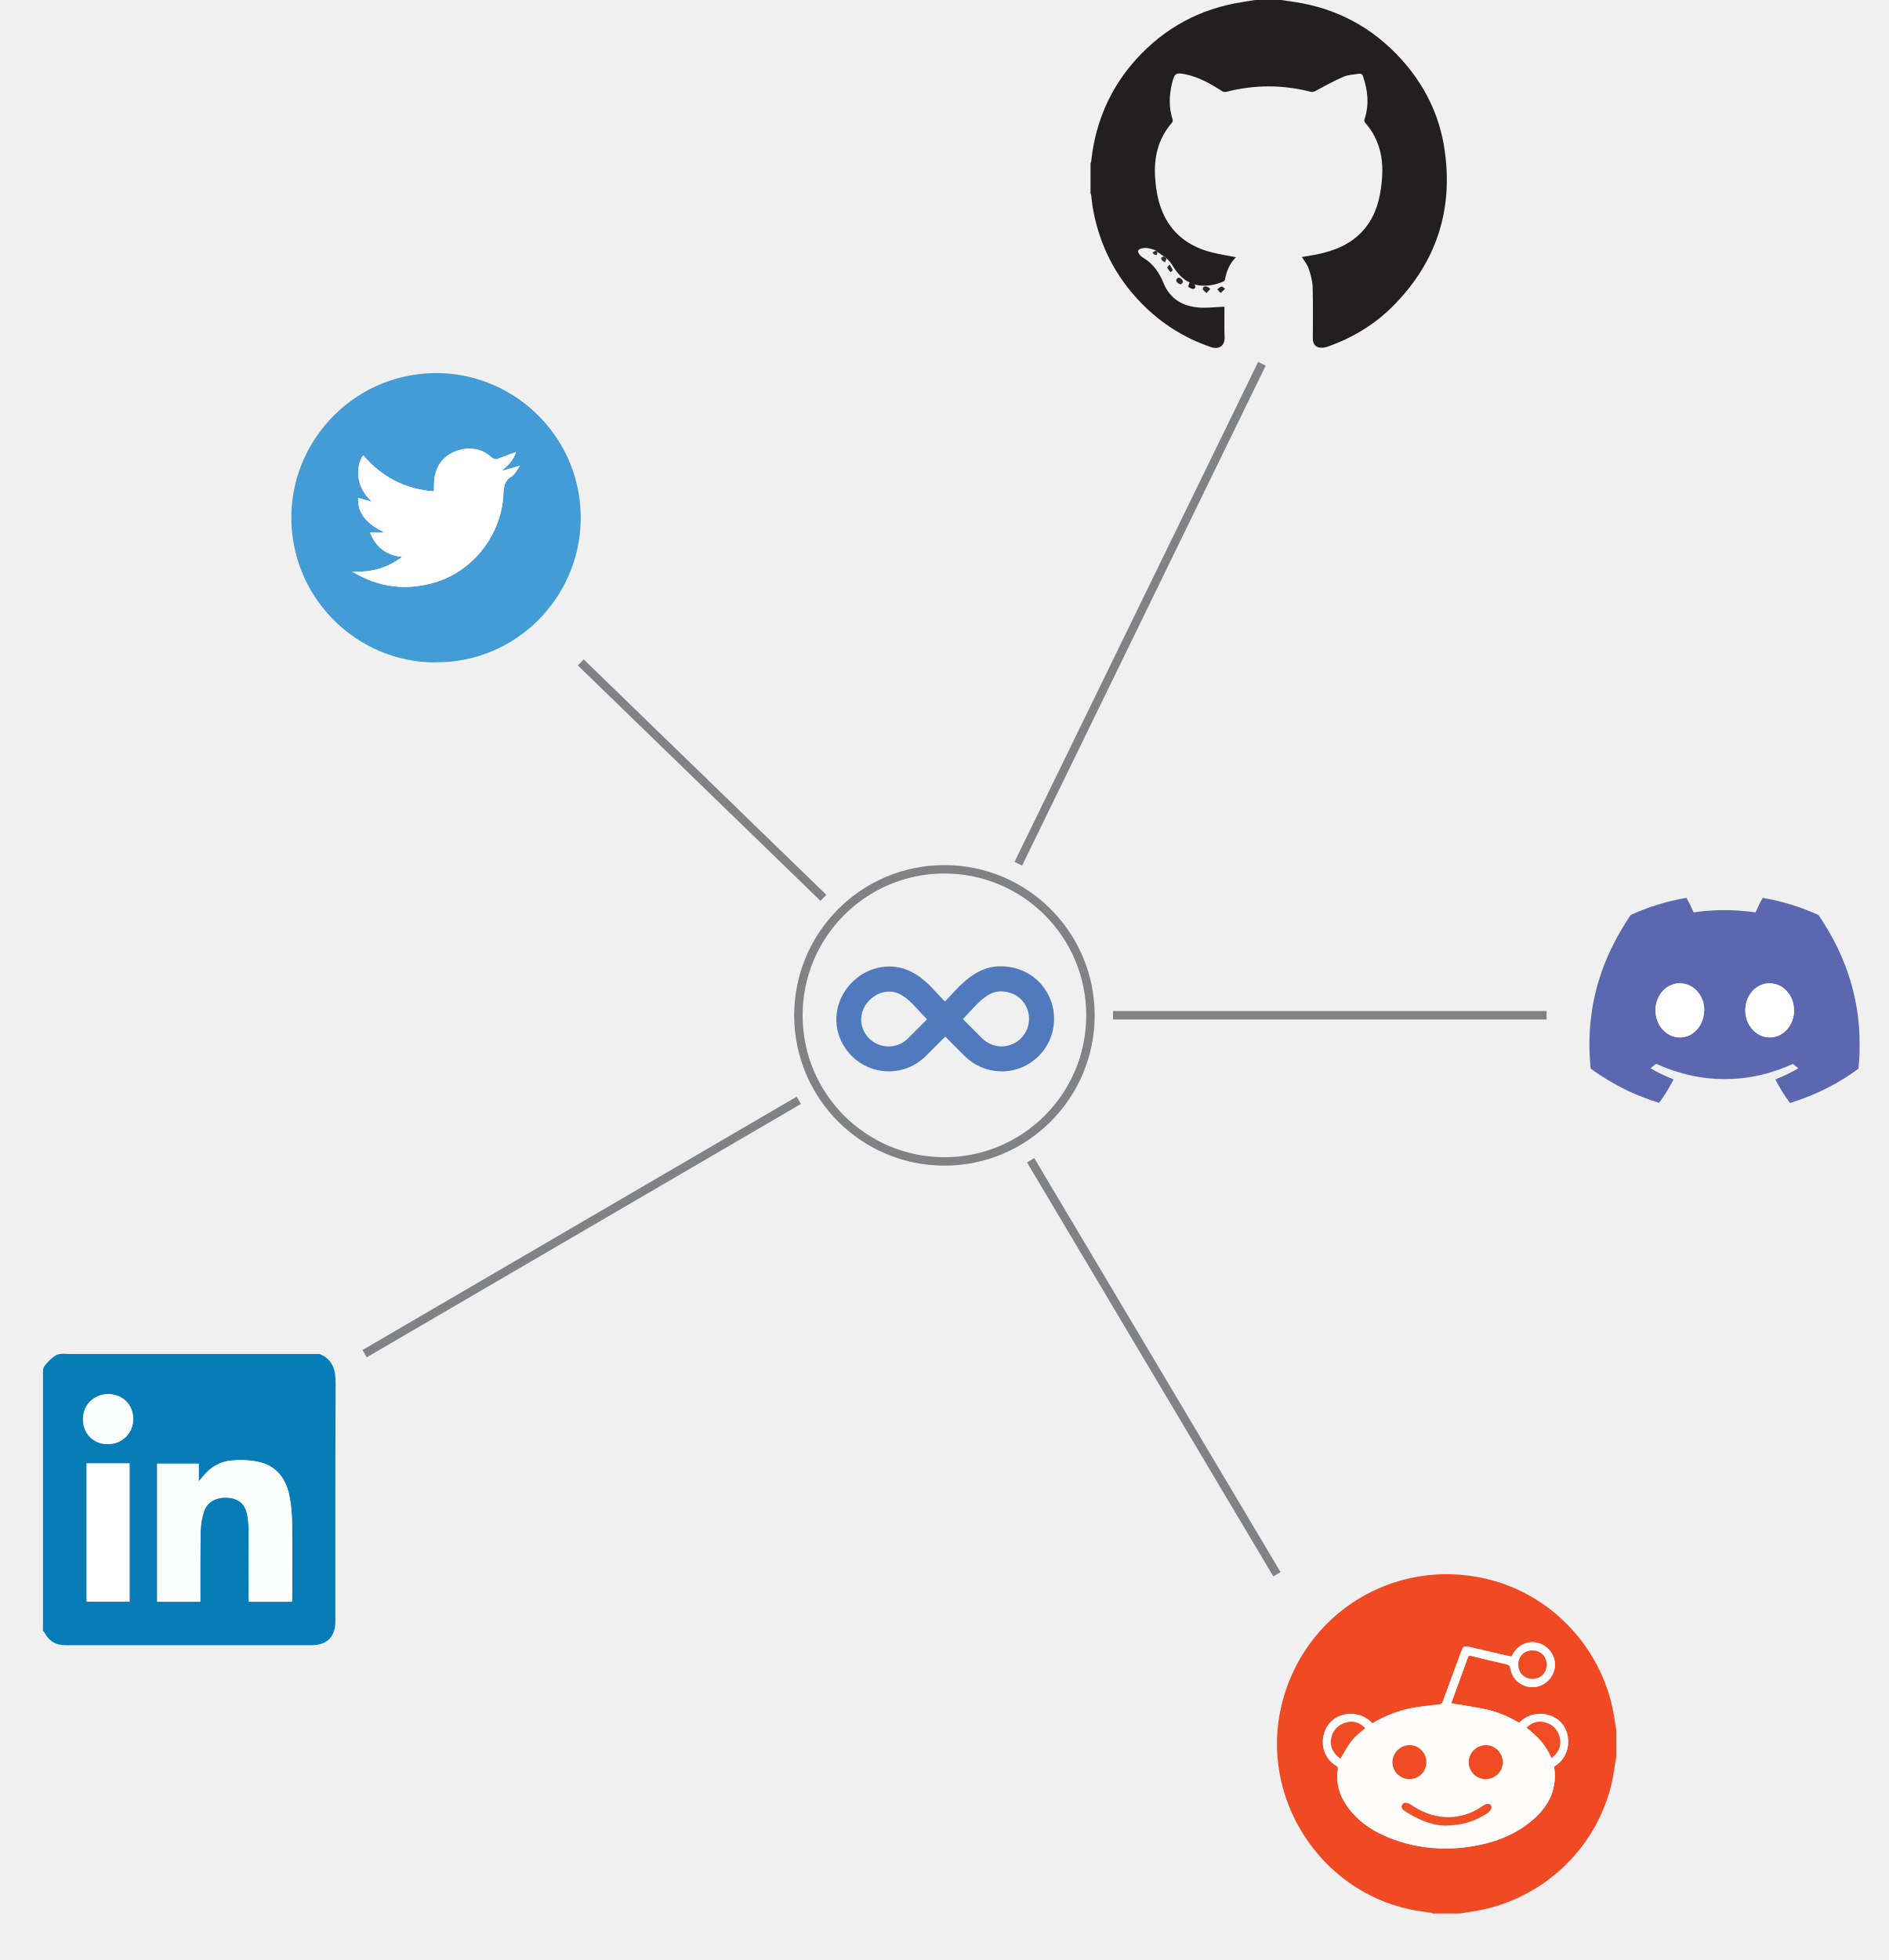
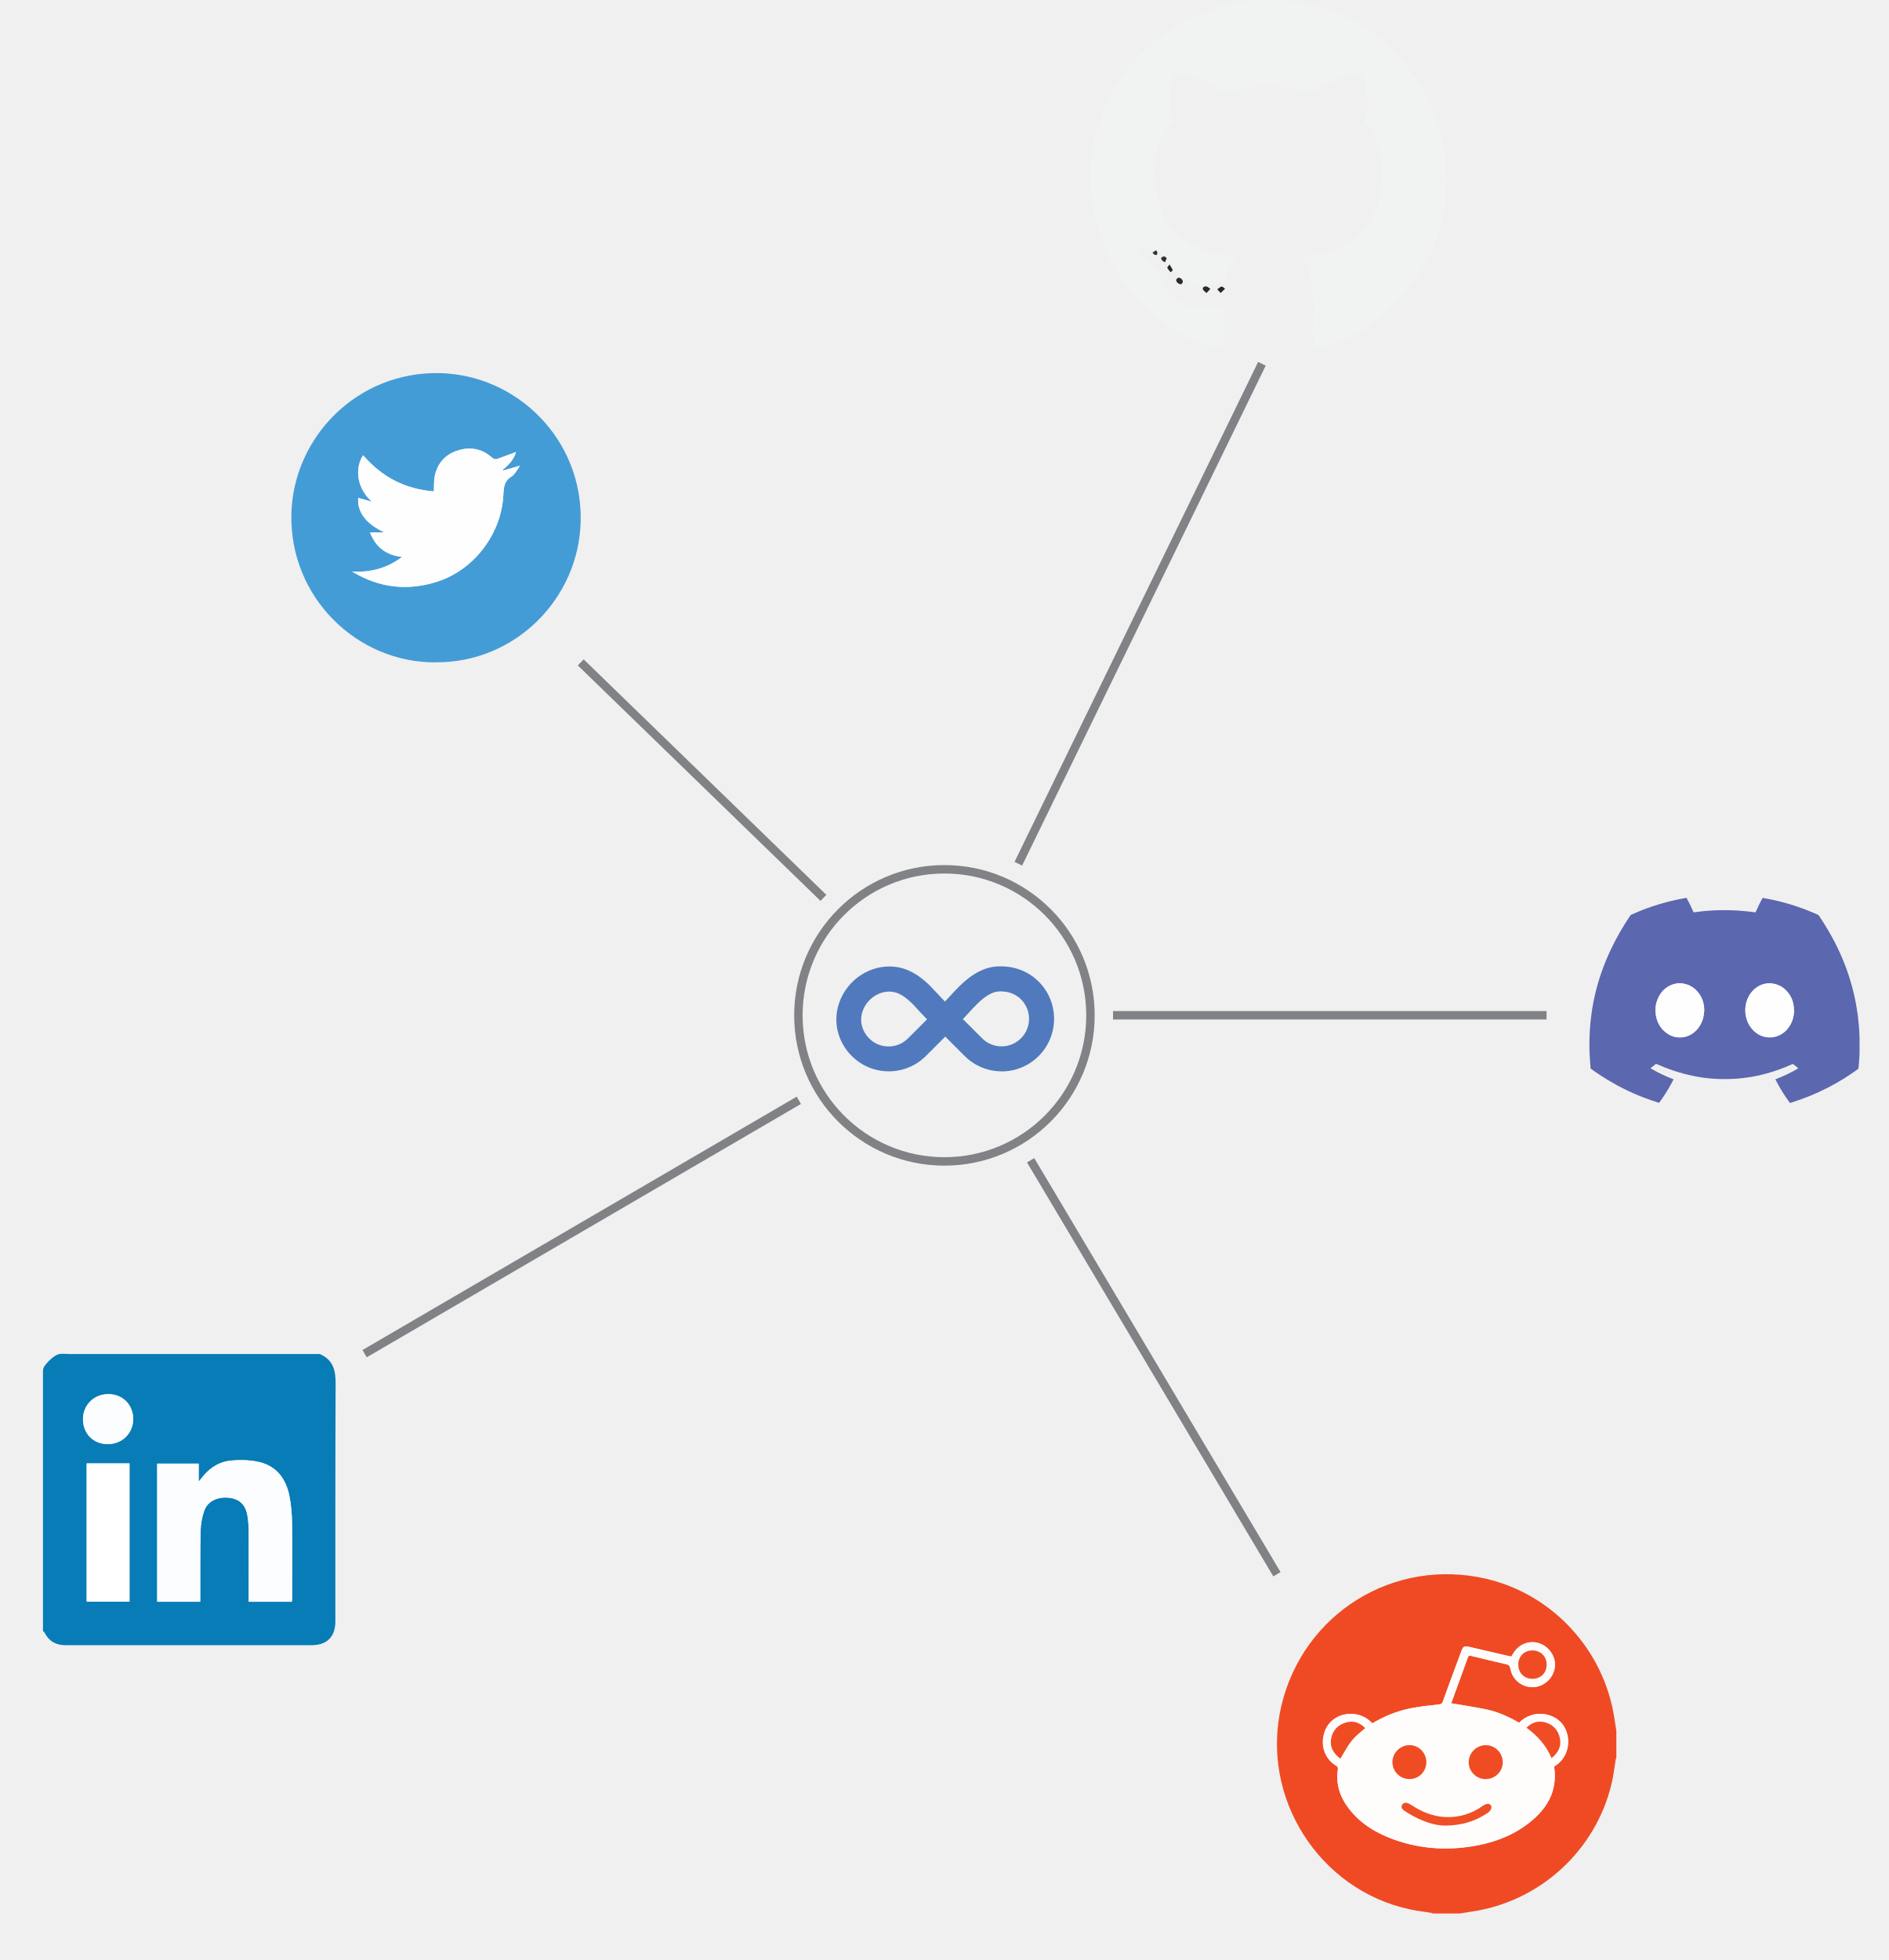
<svg xmlns="http://www.w3.org/2000/svg" id="Layer_1" viewBox="0 0 224.16 232.55">
  <defs>
-     <style>.cls-1{fill:#fff;}.cls-2{fill:#2d2b29;}.cls-3{fill:#adafd8;}.cls-4{fill:#a7aad5;}.cls-5{fill:#fffdfc;}.cls-6{fill:#087cb6;}.cls-7{fill:#a0a2d1;}.cls-8{fill:#fefeff;}.cls-9{fill:#507abd;}.cls-10{fill:#c9cae6;}.cls-11{clip-path:url(#clippath-1);}.cls-12{fill:#5b67af;}.cls-13{fill:#fbfdfe;}.cls-14{fill:#33312f;}.cls-15{fill:#2a2927;}.cls-16{fill:#f04c24;}.cls-17{clip-path:url(#clippath);}.cls-18,.cls-19{fill:none;}.cls-20{fill:#292726;}.cls-21{fill:#f04a24;}.cls-22{fill:#343230;}.cls-23{fill:#f04e25;}.cls-24{fill:#f04d24;}.cls-25{fill:#231f20;}.cls-19{stroke:#808285;stroke-miterlimit:10;}.cls-26{fill:#449cd6;}.cls-27{fill:#fefefe;}</style>
+     <style>.cls-1{fill:#fff;}.cls-2{fill:#2d2b29;}.cls-3{fill:#adafd8;}.cls-4{fill:#a7aad5;}.cls-5{fill:#fffdfc;}.cls-6{fill:#087cb6;}.cls-7{fill:#a0a2d1;}.cls-8{fill:#fefeff;}.cls-9{fill:#507abd;}.cls-10{fill:#c9cae6;}.cls-11{clip-path:url(#clippath-1);}.cls-12{fill:#5b67af;}.cls-13{fill:#fbfdfe;}.cls-14{fill:#33312f;}.cls-15{fill:#2a2927;}.cls-16{fill:#f1f2f2;}.cls-17{fill:#f04c24;}.cls-18{clip-path:url(#clippath);}.cls-19,.cls-20{fill:none;}.cls-21{fill:#292726;}.cls-22{fill:#f04a24;}.cls-23{fill:#343230;}.cls-24{fill:#f04e25;}.cls-25{fill:#f04d24;}.cls-20{stroke:#808285;stroke-miterlimit:10;}.cls-26{fill:#449cd6;}.cls-27{fill:#fefefe;}</style>
    <clipPath id="clippath">
-       <rect class="cls-18" x="80.31" y="106.31" width="55.53" height="39.27" />
+       <rect class="cls-19" x="80.31" y="106.31" width="55.53" height="39.27" />
    </clipPath>
    <clipPath id="clippath-1">
-       <rect class="cls-18" x="80.31" y="106.31" width="55.53" height="39.27" />
+       <rect class="cls-19" x="80.31" y="106.31" width="55.53" height="39.27" />
    </clipPath>
  </defs>
-   <circle class="cls-18" cx="112.08" cy="120.47" r="112.08" />
-   <path class="cls-25" d="M141.83,33.84c.06,.22,.03,.45-.23,.44-.2,0-.42-.13-.57-.26-.05-.04,.08-.29,.15-.51-.96-.42-1.59-1.28-2.16-2.21-.14-.23-.36-.42-.55-.62h0l-.09-.13s-.01-.03-.03-.03l-.21-.09h0c-.27-.19-.54-.37-.81-.56h0l-.09-.12s-.03-.04-.06-.04c-.56-.19-1.12-.4-1.72-.23-.15,.04-.36,.14-.4,.26-.04,.12,.07,.32,.17,.45,.12,.16,.28,.3,.45,.4,1.18,.7,1.9,1.76,2.4,2.99,.78,1.9,2.28,2.76,4.22,2.91,.98,.07,1.98-.06,3.01-.1,0,.04,0,.17,0,.3,0,1.12-.03,2.23,.02,3.35,.04,.95-.65,1.47-1.6,1.15-3.17-1.07-5.93-2.82-8.27-5.21-3.11-3.18-5.02-6.98-5.78-11.36-.08-.48-.12-.96-.18-1.44-.01-.08-.05-.16-.08-.24v-3.55c.03-.08,.07-.16,.08-.24,.07-.48,.1-.96,.19-1.44,.69-4.04,2.38-7.61,5.12-10.65,3.41-3.77,7.63-6.05,12.66-6.82,.49-.07,.99-.16,1.48-.24h3.07c.55,.08,1.1,.15,1.64,.24,5.02,.76,9.24,3.04,12.64,6.79,2.76,3.05,4.53,6.62,5.13,10.69,1.06,7.15-.95,13.36-6.04,18.52-2.22,2.25-4.87,3.85-7.86,4.9-.2,.07-.42,.12-.63,.12-.7,.02-1.1-.37-1.1-1.08,0-2.03,.04-4.06-.02-6.09-.02-.75-.23-1.51-.47-2.22-.17-.49-.53-.92-.81-1.38,.55-.09,1.15-.18,1.75-.3,2.02-.41,3.89-1.13,5.35-2.66,1.36-1.43,2-3.18,2.27-5.09,.21-1.48,.29-2.97-.07-4.45-.31-1.26-.88-2.38-1.73-3.36-.13-.15-.2-.27-.13-.49,.57-1.73,.39-3.44-.2-5.13-.09-.26-.28-.29-.47-.26-.62,.1-1.28,.12-1.84,.36-1.13,.49-2.21,1.09-3.29,1.67-.22,.12-.4,.16-.63,.1-3.31-.84-6.61-.84-9.92,0-.24,.06-.42,.03-.63-.11-1.3-.84-2.64-1.59-4.17-1.93-1.23-.27-1.41-.17-1.7,1.05-.35,1.44-.39,2.87,.07,4.29,.03,.11,0,.29-.08,.38-1.64,1.89-2.17,4.12-1.99,6.56,.11,1.55,.38,3.06,1.07,4.47,1.11,2.26,2.97,3.59,5.33,4.27,.92,.27,1.89,.4,2.83,.59l.36,.07c-.77,.76-1.13,1.67-1.31,2.68-.02,.09-.16,.2-.27,.24-1.04,.42-2.11,.59-3.23,.34h-.12l.07,.06Z" />
-   <path class="cls-20" d="M144.87,34.77l-.41-.44c.17-.12,.33-.29,.52-.33,.11-.02,.27,.17,.4,.27l-.52,.49Z" />
+   <circle class="cls-19" cx="112.08" cy="120.47" r="112.08" />
+   <path class="cls-16" d="M141.83,33.84c.06,.22,.03,.45-.23,.44-.2,0-.42-.13-.57-.26-.05-.04,.08-.29,.15-.51-.96-.42-1.59-1.28-2.16-2.21-.14-.23-.36-.42-.55-.62h0l-.09-.13s-.01-.03-.03-.03l-.21-.09h0c-.27-.19-.54-.37-.81-.56h0l-.09-.12s-.03-.04-.06-.04c-.56-.19-1.12-.4-1.72-.23-.15,.04-.36,.14-.4,.26-.04,.12,.07,.32,.17,.45,.12,.16,.28,.3,.45,.4,1.18,.7,1.9,1.76,2.4,2.99,.78,1.9,2.28,2.76,4.22,2.91,.98,.07,1.98-.06,3.01-.1,0,.04,0,.17,0,.3,0,1.12-.03,2.23,.02,3.35,.04,.95-.65,1.47-1.6,1.15-3.17-1.07-5.93-2.82-8.27-5.21-3.11-3.18-5.02-6.98-5.78-11.36-.08-.48-.12-.96-.18-1.44-.01-.08-.05-.16-.08-.24v-3.55c.03-.08,.07-.16,.08-.24,.07-.48,.1-.96,.19-1.44,.69-4.04,2.38-7.61,5.12-10.65,3.41-3.77,7.63-6.05,12.66-6.82,.49-.07,.99-.16,1.48-.24h3.07c.55,.08,1.1,.15,1.64,.24,5.02,.76,9.24,3.04,12.64,6.79,2.76,3.05,4.53,6.62,5.13,10.69,1.06,7.15-.95,13.36-6.04,18.52-2.22,2.25-4.87,3.85-7.86,4.9-.2,.07-.42,.12-.63,.12-.7,.02-1.1-.37-1.1-1.08,0-2.03,.04-4.06-.02-6.09-.02-.75-.23-1.51-.47-2.22-.17-.49-.53-.92-.81-1.38,.55-.09,1.15-.18,1.75-.3,2.02-.41,3.89-1.13,5.35-2.66,1.36-1.43,2-3.18,2.27-5.09,.21-1.48,.29-2.97-.07-4.45-.31-1.26-.88-2.38-1.73-3.36-.13-.15-.2-.27-.13-.49,.57-1.73,.39-3.44-.2-5.13-.09-.26-.28-.29-.47-.26-.62,.1-1.28,.12-1.84,.36-1.13,.49-2.21,1.09-3.29,1.67-.22,.12-.4,.16-.63,.1-3.31-.84-6.61-.84-9.92,0-.24,.06-.42,.03-.63-.11-1.3-.84-2.64-1.59-4.17-1.93-1.23-.27-1.41-.17-1.7,1.05-.35,1.44-.39,2.87,.07,4.29,.03,.11,0,.29-.08,.38-1.64,1.89-2.17,4.12-1.99,6.56,.11,1.55,.38,3.06,1.07,4.47,1.11,2.26,2.97,3.59,5.33,4.27,.92,.27,1.89,.4,2.83,.59l.36,.07c-.77,.76-1.13,1.67-1.31,2.68-.02,.09-.16,.2-.27,.24-1.04,.42-2.11,.59-3.23,.34h-.12l.07,.06Z" />
+   <path class="cls-21" d="M144.87,34.77l-.41-.44c.17-.12,.33-.29,.52-.33,.11-.02,.27,.17,.4,.27l-.52,.49Z" />
  <path class="cls-15" d="M143.18,34.77c-.2-.2-.41-.32-.43-.46-.04-.27,.22-.36,.44-.32,.16,.03,.3,.19,.45,.29l-.45,.48Z" />
  <path class="cls-2" d="M140.17,33.73c-.32,0-.63-.31-.58-.53,.02-.1,.17-.23,.27-.25,.24-.03,.56,.29,.51,.51-.02,.12-.15,.21-.2,.27Z" />
-   <path class="cls-20" d="M138.79,31.37c.17,.29,.3,.47,.38,.67,.02,.05-.16,.17-.25,.26-.13-.17-.29-.33-.39-.52-.03-.05,.11-.18,.26-.4Z" />
+   <path class="cls-21" d="M138.79,31.37c.17,.29,.3,.47,.38,.67,.02,.05-.16,.17-.25,.26-.13-.17-.29-.33-.39-.52-.03-.05,.11-.18,.26-.4Z" />
  <path class="cls-14" d="M138.34,30.51s.03,.01,.03,.03l.09,.13h0c-.07,.15-.14,.3-.21,.45-.13-.09-.32-.16-.39-.29-.17-.28,.07-.35,.28-.41h0l.21,.08Z" />
-   <path class="cls-22" d="M137.18,29.7s.05,.01,.06,.04l.09,.13h0c.02,.22,.06,.47-.3,.35-.11-.03-.18-.17-.26-.26,.1-.06,.2-.12,.3-.18,.04-.03,.08-.05,.12-.08Z" />
+   <path class="cls-23" d="M137.18,29.7s.05,.01,.06,.04l.09,.13h0c.02,.22,.06,.47-.3,.35-.11-.03-.18-.17-.26-.26,.1-.06,.2-.12,.3-.18,.04-.03,.08-.05,.12-.08Z" />
  <path class="cls-27" d="M138.34,30.51l-.21-.09,.21,.09Z" />
  <path class="cls-27" d="M137.33,29.87l-.09-.13,.09,.13Z" />
  <path class="cls-27" d="M138.46,30.68l-.09-.13,.09,.13Z" />
  <path class="cls-27" d="M141.83,33.84l-.07-.06h.12s-.03,.04-.05,.06Z" />
  <g>
    <path class="cls-12" d="M196.9,130.84h-.05s-.05-.02-.08-.03c-.99-.31-1.96-.67-2.9-1.08-1.79-.79-3.47-1.77-5.05-2.91-.04-.03-.06-.06-.06-.11-.03-.48-.07-.97-.1-1.45-.02-.25-.02-.5-.03-.74,0-.03,0-.07,0-.1,0-.3,0-.6,0-.9,0-.03,0-.07,0-.1,0-.01,0-.03,0-.04,.01-.66,.05-1.33,.11-1.99,.04-.37,.08-.73,.13-1.1,.03-.23,.07-.46,.1-.68,.09-.55,.2-1.1,.33-1.65,.44-1.87,1.08-3.66,1.91-5.39,.66-1.38,1.42-2.69,2.27-3.95,.03-.04,.07-.07,.11-.09,.82-.37,1.66-.71,2.51-.99,1.22-.41,2.47-.73,3.74-.96,.1-.02,.2-.03,.31-.05,.31,.56,.59,1.13,.84,1.72,.1-.01,.2-.03,.3-.04,.31-.04,.61-.07,.92-.11,.16-.02,.32-.03,.48-.04,.5-.04,1-.06,1.49-.07,.66-.01,1.33,0,1.99,.04,.43,.03,.85,.07,1.28,.11,.23,.02,.46,.06,.69,.09,.07,0,.13,.02,.2,.02,.26-.59,.53-1.16,.84-1.71,.02,0,.03,0,.05,0,.46,.09,.92,.17,1.37,.27,1.78,.4,3.5,.98,5.15,1.73,.04,.02,.07,.04,.1,.08,.68,1.01,1.31,2.05,1.87,3.13,.88,1.7,1.58,3.48,2.08,5.33,.23,.86,.42,1.74,.56,2.62,.02,.12,.03,.24,.05,.36,.02,.12,.04,.23,.06,.35,.05,.41,.09,.83,.13,1.24,.04,.47,.07,.94,.08,1.42v1.08s.01,.04,.01,.05c0,.18,0,.35-.01,.53,0,.11,0,.22,0,.34-.03,.55-.06,1.1-.12,1.66,0,.05-.02,.08-.06,.11-1.14,.83-2.33,1.57-3.58,2.21-1.4,.72-2.86,1.31-4.37,1.78-.03,0-.05,.02-.08,.03h-.05c-.65-.88-1.23-1.81-1.73-2.8,.95-.36,1.86-.79,2.73-1.31-.01-.01-.02-.02-.03-.03-.17-.14-.35-.27-.52-.41-.13-.1-.08-.09-.22-.03-.97,.44-1.96,.8-2.98,1.08-.83,.23-1.66,.4-2.51,.51-.31,.04-.62,.08-.93,.1-.33,.03-.65,.04-.98,.05-.82,.03-1.64,0-2.46-.08-.41-.04-.83-.09-1.24-.17-.18-.03-.35-.06-.53-.1-.86-.17-1.7-.4-2.53-.68-.64-.22-1.26-.46-1.88-.74-.06-.03-.09-.02-.14,.02-.18,.15-.36,.28-.54,.43-.02,.01-.03,.03-.05,.05,.88,.52,1.78,.95,2.73,1.31-.01,.03-.02,.05-.03,.07-.38,.73-.8,1.44-1.26,2.12-.14,.21-.29,.41-.43,.61Zm5.34-10.85v-.03c0-.22,0-.44-.04-.65-.08-.54-.28-1.04-.61-1.48-.48-.64-1.12-1.04-1.92-1.15-.52-.07-1.01,.02-1.48,.24-.61,.3-1.06,.76-1.36,1.37-.36,.73-.46,1.5-.3,2.29,.14,.68,.45,1.28,.97,1.75,.62,.57,1.35,.83,2.2,.72,.44-.06,.84-.22,1.2-.48,.56-.41,.94-.95,1.15-1.61,.06-.19,.1-.38,.13-.57,.02-.14,.03-.27,.04-.41Zm10.66-.15c0-.12-.01-.23-.02-.35-.05-.53-.21-1.02-.49-1.46-.49-.75-1.16-1.22-2.06-1.35-.23-.03-.46-.03-.69,0-.54,.08-1.02,.31-1.43,.67-.6,.54-.93,1.22-1.05,2.01-.05,.37-.05,.74,.02,1.11,.11,.62,.36,1.18,.79,1.65,.52,.58,1.17,.92,1.96,.95,.19,0,.38,0,.57-.04,.19-.04,.37-.09,.55-.16,.6-.25,1.05-.67,1.38-1.23,.33-.56,.48-1.16,.48-1.81Z" />
    <path class="cls-10" d="M188.63,124.51h-.02c0-.37,0-.73,0-1.1h.02s0,.07,0,.1c0,.3,0,.6,0,.9,0,.03,0,.07,0,.1Z" />
    <path class="cls-4" d="M220.7,123.05s0,0,.01,0v0Z" />
    <path class="cls-3" d="M220.72,124.72h-.01c0-.17,0-.35,.01-.53,0-.02,0-.04,0-.05v.58Z" />
    <path class="cls-8" d="M212.91,119.85c0,.65-.15,1.25-.48,1.81-.33,.55-.78,.97-1.38,1.23-.18,.07-.36,.13-.55,.16-.19,.04-.38,.05-.57,.04-.79-.03-1.44-.37-1.96-.95-.42-.47-.68-1.03-.79-1.65-.07-.37-.07-.74-.02-1.11,.11-.79,.45-1.47,1.05-2.01,.41-.37,.89-.59,1.43-.67,.23-.03,.46-.04,.69,0,.9,.12,1.57,.6,2.06,1.35,.29,.44,.45,.93,.49,1.46,.01,.12,.01,.23,.02,.35Z" />
    <path class="cls-8" d="M202.24,120c0,.14-.02,.27-.04,.41-.03,.2-.07,.39-.13,.57-.22,.66-.59,1.2-1.15,1.61-.36,.26-.76,.43-1.2,.48-.85,.11-1.58-.15-2.2-.72-.52-.47-.83-1.07-.97-1.75-.16-.8-.07-1.57,.3-2.29,.3-.6,.75-1.07,1.36-1.37,.47-.23,.96-.31,1.48-.24,.8,.1,1.44,.51,1.92,1.15,.33,.44,.53,.93,.61,1.48,.03,.22,.04,.44,.04,.65v.03Z" />
    <path class="cls-7" d="M202.24,120v0Z" />
  </g>
  <g>
    <path class="cls-6" d="M5.1,193.47v-14.74c0-2.46,0-4.91,0-7.37v-7.37c0-.37,0-.74,0-1.11,0-.34,0-.57,.22-.85,.34-.45,.75-.87,1.23-1.17,.1-.06,.21-.13,.32-.16,.41-.13,.95-.05,1.39-.05h29.49c.06,0,.13,0,.19,0h0c1.57,.66,1.9,1.91,1.89,3.5-.05,9.41-.02,18.81-.03,28.22,0,1.84-1,2.83-2.85,2.83-5.19,0-10.37,0-15.56,0-4.53,0-9.06,0-13.6,0-1.13,0-1.96-.45-2.49-1.46-.05-.1-.15-.17-.22-.26,0,0,0,0,0-.01Zm18.64-3.43s.02,0,.02-.02c0-.27,0-.5,0-.73,0-2.55-.02-5.1,.04-7.65,.02-.8,.16-1.63,.43-2.38,.4-1.13,1.56-1.68,2.9-1.55,1.24,.12,1.99,.79,2.22,2.07,.11,.64,.15,1.3,.16,1.95,.02,2.55,0,5.1,0,7.65,0,.21,0,.42,0,.65,0,0,0,.02,.02,.02h5.09s.02,0,.02-.02c.01-.18,.03-.33,.03-.49,0-2.94,.03-5.88-.01-8.81-.01-1.05-.1-2.12-.3-3.16-.41-2.14-1.57-3.7-3.8-4.14-1.02-.2-2.11-.22-3.15-.13-1.3,.12-2.39,.77-3.25,1.78-.16,.19-.31,.38-.55,.69,0,.01-.03,0-.03,0v-2.09s0-.02-.02-.02h-4.89s-.02,0-.02,.02v16.35s0,.02,.02,.02h5.07Zm-13.46-16.39v16.36s0,.02,.02,.02h5.05s.02,0,.02-.02v-16.36s0-.02-.02-.02h-5.05s-.02,0-.02,.02Zm5.5-4.93c.23-2.1-1.4-3.61-3.48-3.26-1.3,.22-2.29,1.25-2.43,2.58-.23,2.1,1.39,3.61,3.48,3.26,1.31-.22,2.29-1.25,2.44-2.58Z" />
    <path class="cls-13" d="M23.76,190.03h-5.1v-16.38h4.92v2.15c.26-.33,.42-.53,.58-.73,.86-1,1.95-1.66,3.25-1.78,1.04-.1,2.13-.08,3.15,.13,2.22,.44,3.39,2,3.8,4.14,.2,1.03,.28,2.1,.3,3.16,.04,2.94,.01,5.88,.01,8.81,0,.16-.02,.31-.03,.5h-5.12c0-.23,0-.45,0-.67,0-2.55,.01-5.1,0-7.65,0-.65-.04-1.31-.16-1.95-.23-1.28-.98-1.95-2.22-2.07-1.34-.13-2.5,.42-2.9,1.55-.27,.75-.41,1.58-.43,2.38-.06,2.55-.03,5.1-.04,7.65,0,.24,0,.48,0,.75Z" />
    <path class="cls-1" d="M10.29,173.63h5.08v16.4h-5.08v-16.4Z" />
    <path class="cls-13" d="M15.8,168.37c0,1.68-1.32,2.97-3.01,2.96-1.66-.01-2.94-1.3-2.94-2.96,0-1.68,1.31-2.97,3.01-2.96,1.65,.01,2.95,1.32,2.95,2.97Z" />
  </g>
  <g>
    <path class="cls-26" d="M51.71,78.59c-9.4,.05-17.35-7.77-17.13-17.58,.2-9.13,7.82-16.97,17.64-16.74,9.11,.22,16.94,7.83,16.69,17.63-.23,9.14-7.78,16.75-17.2,16.68Zm9.99-23.33l-1.97,.56-.05-.11c.73-.55,1.3-1.22,1.56-2.08-.73,.27-1.47,.54-2.19,.81-.27,.1-.47,.02-.69-.17-1.18-1.04-2.57-1.28-4.04-.82-1.49,.47-2.43,1.53-2.73,3.07-.11,.57-.07,1.17-.1,1.78-3.38-.25-6.17-1.7-8.39-4.28-.83,1.16-1.05,3.64,1.04,5.51l-1.63-.46c-.12,1.7,.9,3.04,3.09,4.1h-1.69c.69,1.78,1.94,2.7,3.81,2.91-1.8,1.36-3.77,1.86-5.93,1.73,3.21,1.96,6.61,2.33,10.14,1.19,4.38-1.42,7.61-5.73,7.81-10.34,.04-.87,.12-1.64,.97-2.12,.19-.11,.34-.31,.47-.49,.19-.26,.35-.53,.52-.8l.05-.02s-.02,0-.02,0c0,0-.01,.02-.02,.03Z" />
    <path class="cls-8" d="M61.7,55.25c-.17,.27-.33,.55-.52,.8-.14,.18-.28,.38-.47,.49-.85,.48-.93,1.25-.97,2.12-.2,4.61-3.43,8.92-7.81,10.34-3.52,1.14-6.93,.77-10.14-1.19,2.16,.13,4.13-.37,5.93-1.73-1.87-.21-3.12-1.13-3.81-2.91h1.69c-2.19-1.06-3.21-2.4-3.09-4.1l1.63,.46c-2.08-1.87-1.87-4.35-1.04-5.51,2.22,2.58,5.01,4.03,8.39,4.28,.03-.61-.01-1.21,.1-1.78,.31-1.54,1.25-2.6,2.73-3.07,1.47-.47,2.86-.23,4.04,.82,.22,.19,.42,.27,.69,.17,.73-.27,1.46-.54,2.19-.81-.26,.86-.83,1.52-1.56,2.08l.05,.11,1.97-.56h0Z" />
    <path class="cls-8" d="M61.71,55.26s.01-.02,.02-.03c0,0,.02,0,.02,0l-.05,.02h0Z" />
  </g>
  <g>
-     <path class="cls-21" d="M173.26,227.03h-3.22c-.07-.03-.13-.07-.2-.08-.81-.13-1.63-.22-2.44-.39-10.9-2.29-17.91-13.39-15.32-24.23,2.62-10.93,13.35-17.56,24.3-15.01,7.93,1.85,14.04,8.53,15.22,16.64,.07,.46,.15,.91,.22,1.37v3.22c-.03,.08-.07,.16-.08,.24-.16,.95-.26,1.92-.49,2.86-1.89,7.94-8.53,13.99-16.62,15.16-.46,.07-.91,.15-1.37,.22Zm6.1-30.49c-.13-.02-.23-.04-.33-.06-1.54-.36-3.08-.72-4.61-1.07-.66-.15-.77-.1-1,.53-.74,1.98-1.47,3.96-2.19,5.95-.08,.23-.2,.31-.44,.34-1.05,.12-2.11,.21-3.15,.41-1.69,.32-3.28,.94-4.77,1.83-.71-.76-1.57-1.13-2.6-1.12-1.5,.01-2.73,.92-3.13,2.32-.43,1.53,.12,3.03,1.42,3.82,.19,.11,.25,.22,.22,.43-.27,1.76,.26,3.31,1.32,4.69,1.41,1.82,3.31,2.93,5.45,3.69,2.99,1.05,6.06,1.26,9.17,.76,2.31-.37,4.49-1.12,6.39-2.51,2.34-1.71,3.79-3.88,3.33-6.95,1.98-1.18,2.04-3.66,1-5.02-1.05-1.37-3.5-1.84-5.16-.18-1.22-.71-2.5-1.29-3.89-1.58-1.37-.29-2.77-.49-4.16-.73,0,.04,0,.01,0-.01,.66-1.81,1.32-3.63,1.98-5.44,.09-.25,.25-.21,.44-.16,1.36,.33,2.71,.66,4.08,.97,.32,.07,.46,.19,.52,.53,.35,1.96,2.61,2.85,4.19,1.67,.99-.74,1.37-2.02,.91-3.11-.5-1.18-1.72-1.88-2.94-1.66-.96,.18-1.6,.79-2.04,1.67Z" />
+     <path class="cls-22" d="M173.26,227.03h-3.22c-.07-.03-.13-.07-.2-.08-.81-.13-1.63-.22-2.44-.39-10.9-2.29-17.91-13.39-15.32-24.23,2.62-10.93,13.35-17.56,24.3-15.01,7.93,1.85,14.04,8.53,15.22,16.64,.07,.46,.15,.91,.22,1.37v3.22c-.03,.08-.07,.16-.08,.24-.16,.95-.26,1.92-.49,2.86-1.89,7.94-8.53,13.99-16.62,15.16-.46,.07-.91,.15-1.37,.22Zm6.1-30.49c-.13-.02-.23-.04-.33-.06-1.54-.36-3.08-.72-4.61-1.07-.66-.15-.77-.1-1,.53-.74,1.98-1.47,3.96-2.19,5.95-.08,.23-.2,.31-.44,.34-1.05,.12-2.11,.21-3.15,.41-1.69,.32-3.28,.94-4.77,1.83-.71-.76-1.57-1.13-2.6-1.12-1.5,.01-2.73,.92-3.13,2.32-.43,1.53,.12,3.03,1.42,3.82,.19,.11,.25,.22,.22,.43-.27,1.76,.26,3.31,1.32,4.69,1.41,1.82,3.31,2.93,5.45,3.69,2.99,1.05,6.06,1.26,9.17,.76,2.31-.37,4.49-1.12,6.39-2.51,2.34-1.71,3.79-3.88,3.33-6.95,1.98-1.18,2.04-3.66,1-5.02-1.05-1.37-3.5-1.84-5.16-.18-1.22-.71-2.5-1.29-3.89-1.58-1.37-.29-2.77-.49-4.16-.73,0,.04,0,.01,0-.01,.66-1.81,1.32-3.63,1.98-5.44,.09-.25,.25-.21,.44-.16,1.36,.33,2.71,.66,4.08,.97,.32,.07,.46,.19,.52,.53,.35,1.96,2.61,2.85,4.19,1.67,.99-.74,1.37-2.02,.91-3.11-.5-1.18-1.72-1.88-2.94-1.66-.96,.18-1.6,.79-2.04,1.67Z" />
    <path class="cls-5" d="M179.36,196.55c.45-.88,1.08-1.49,2.04-1.67,1.22-.23,2.44,.48,2.94,1.66,.46,1.08,.08,2.37-.91,3.11-1.58,1.18-3.85,.29-4.19-1.67-.06-.34-.2-.46-.52-.53-1.36-.3-2.72-.64-4.08-.97-.19-.05-.34-.09-.44,.16-.65,1.82-1.32,3.63-1.98,5.44,0,.02,0,.05,0,.01,1.39,.24,2.79,.43,4.16,.73,1.38,.29,2.67,.87,3.89,1.58,1.67-1.66,4.11-1.18,5.16,.18,1.05,1.36,.98,3.84-1,5.02,.47,3.07-.98,5.24-3.33,6.95-1.91,1.39-4.09,2.14-6.39,2.51-3.11,.5-6.18,.29-9.17-.76-2.13-.75-4.04-1.86-5.45-3.69-1.07-1.38-1.59-2.93-1.32-4.69,.03-.21-.04-.32-.22-.43-1.3-.79-1.85-2.29-1.42-3.82,.4-1.4,1.63-2.31,3.13-2.32,1.03,0,1.88,.36,2.6,1.12,1.49-.89,3.07-1.52,4.77-1.83,1.04-.19,2.1-.29,3.15-.41,.24-.03,.35-.11,.44-.34,.72-1.99,1.45-3.97,2.19-5.95,.24-.63,.35-.68,1-.53,1.54,.35,3.08,.71,4.61,1.07,.1,.02,.2,.04,.33,.06Zm-3.03,14.54c1.12,0,2.03-.92,2.01-2.02-.02-1.1-.91-1.99-2.01-2-1.1,0-2.03,.91-2.03,2.02,0,1.11,.91,2.01,2.03,2.01Zm-9.06,0c1.13,0,2.01-.89,2-2.02,0-1.11-.89-2-1.99-2-1.1,0-2.03,.91-2.03,2.01,0,1.11,.9,2.01,2.02,2.01Zm4.23,5.52c2.05,0,3.6-.54,5.03-1.49,.39-.26,.56-.65,.4-.91-.17-.26-.55-.23-.97,.07-1.33,.95-2.83,1.39-4.46,1.32-1.47-.07-2.79-.62-4.01-1.43-.12-.08-.25-.14-.38-.2-.28-.11-.56-.09-.72,.2-.16,.29,.03,.5,.25,.66,.2,.15,.42,.27,.63,.4,1.41,.83,2.89,1.38,4.23,1.38Zm-12.44-7.94c1.26-2.19,1.38-2.33,2.95-3.63-.61-.64-1.35-.91-2.2-.69-1.02,.27-1.68,.96-1.85,2.01-.15,.97,.32,1.71,1.1,2.3Zm21.12-11.14c0,.98,.71,1.68,1.69,1.67,.98,0,1.68-.72,1.67-1.7-.01-.98-.72-1.68-1.7-1.67-.98,0-1.67,.71-1.67,1.7Zm3.96,11.08c.78-.63,1.2-1.37,.99-2.35-.21-1-.84-1.66-1.81-1.91-.8-.2-1.53,.03-2.15,.65,1.3,.96,2.34,2.1,2.97,3.61Z" />
-     <path class="cls-16" d="M176.33,211.09c-1.12,0-2.03-.9-2.03-2.01,0-1.11,.93-2.02,2.03-2.02,1.09,0,1.99,.9,2.01,2,.02,1.1-.89,2.02-2.01,2.02Z" />
-     <path class="cls-16" d="M167.27,211.08c-1.12,0-2.03-.9-2.02-2.01,0-1.1,.93-2.02,2.03-2.01,1.1,0,1.98,.9,1.99,2,0,1.13-.87,2.02-2,2.02Z" />
-     <path class="cls-23" d="M171.5,216.6c-1.33,0-2.82-.55-4.23-1.38-.21-.13-.43-.25-.63-.4-.22-.16-.41-.37-.25-.66,.16-.29,.43-.31,.72-.2,.13,.05,.26,.12,.38,.2,1.22,.81,2.54,1.36,4.01,1.43,1.63,.08,3.12-.37,4.46-1.32,.42-.3,.8-.33,.97-.07,.17,.26,0,.65-.4,.91-1.43,.95-2.98,1.48-5.03,1.49Z" />
-     <path class="cls-16" d="M159.06,208.66c-.78-.6-1.25-1.33-1.1-2.3,.16-1.05,.83-1.74,1.85-2.01,.85-.22,1.59,.05,2.2,.69-1.57,1.29-1.68,1.44-2.95,3.63Z" />
-     <path class="cls-16" d="M180.18,197.52c0-.99,.69-1.69,1.67-1.7,.98,0,1.69,.69,1.7,1.67,.01,.98-.69,1.69-1.67,1.7-.98,0-1.69-.69-1.69-1.67Z" />
-     <path class="cls-24" d="M184.13,208.6c-.63-1.51-1.66-2.65-2.97-3.61,.62-.62,1.34-.85,2.15-.65,.98,.25,1.61,.91,1.81,1.91,.2,.98-.22,1.72-.99,2.35Z" />
+     <path class="cls-17" d="M176.33,211.09c-1.12,0-2.03-.9-2.03-2.01,0-1.11,.93-2.02,2.03-2.02,1.09,0,1.99,.9,2.01,2,.02,1.1-.89,2.02-2.01,2.02Z" />
+     <path class="cls-17" d="M167.27,211.08c-1.12,0-2.03-.9-2.02-2.01,0-1.1,.93-2.02,2.03-2.01,1.1,0,1.98,.9,1.99,2,0,1.13-.87,2.02-2,2.02Z" />
+     <path class="cls-24" d="M171.5,216.6c-1.33,0-2.82-.55-4.23-1.38-.21-.13-.43-.25-.63-.4-.22-.16-.41-.37-.25-.66,.16-.29,.43-.31,.72-.2,.13,.05,.26,.12,.38,.2,1.22,.81,2.54,1.36,4.01,1.43,1.63,.08,3.12-.37,4.46-1.32,.42-.3,.8-.33,.97-.07,.17,.26,0,.65-.4,.91-1.43,.95-2.98,1.48-5.03,1.49Z" />
+     <path class="cls-17" d="M159.06,208.66c-.78-.6-1.25-1.33-1.1-2.3,.16-1.05,.83-1.74,1.85-2.01,.85-.22,1.59,.05,2.2,.69-1.57,1.29-1.68,1.44-2.95,3.63Z" />
+     <path class="cls-17" d="M180.18,197.52c0-.99,.69-1.69,1.67-1.7,.98,0,1.69,.69,1.7,1.67,.01,.98-.69,1.69-1.67,1.7-.98,0-1.69-.69-1.69-1.67Z" />
+     <path class="cls-25" d="M184.13,208.6c-.63-1.51-1.66-2.65-2.97-3.61,.62-.62,1.34-.85,2.15-.65,.98,.25,1.61,.91,1.81,1.91,.2,.98-.22,1.72-.99,2.35Z" />
  </g>
  <g>
-     <line class="cls-19" x1="97.72" y1="106.53" x2="68.92" y2="78.59" />
-     <line class="cls-19" x1="149.76" y1="43.16" x2="120.85" y2="102.48" />
-     <line class="cls-19" x1="151.54" y1="186.78" x2="122.31" y2="137.66" />
-     <line class="cls-19" x1="94.8" y1="130.55" x2="43.27" y2="160.61" />
-     <line class="cls-19" x1="183.54" y1="120.46" x2="132.09" y2="120.46" />
+     <line class="cls-20" x1="97.72" y1="106.53" x2="68.92" y2="78.59" />
+     <line class="cls-20" x1="149.76" y1="43.16" x2="120.85" y2="102.48" />
+     <line class="cls-20" x1="151.54" y1="186.78" x2="122.31" y2="137.66" />
+     <line class="cls-20" x1="94.8" y1="130.55" x2="43.27" y2="160.61" />
+     <line class="cls-20" x1="183.54" y1="120.46" x2="132.09" y2="120.46" />
  </g>
-   <circle class="cls-19" cx="112.08" cy="120.47" r="17.33" />
-   <g class="cls-17">
+   <circle class="cls-20" cx="112.08" cy="120.47" r="17.33" />
+   <g class="cls-18">
    <g class="cls-11">
      <path class="cls-9" d="M118.88,127.11c-1.67,0-3.23-.65-4.41-1.83l-2.29-2.29-2.29,2.29c-1.18,1.18-2.74,1.83-4.41,1.83s-3.23-.65-4.41-1.83c-.85-.85-1.43-1.92-1.69-3.09-.3-1.4-.07-2.89,.65-4.2,.69-1.25,1.79-2.25,3.09-2.81,1.3-.57,2.73-.66,4.04-.28,1.43,.43,2.52,1.38,3.21,2.06,.07,.07,.19,.2,.48,.51,.25,.27,.81,.86,1.29,1.36l.03-.03h0c.21-.21,.42-.44,.63-.67,.34-.37,.69-.75,1.06-1.12,1.54-1.52,3.04-2.29,4.59-2.35,1.87-.08,3.58,.57,4.82,1.81,2.43,2.43,2.43,6.39,0,8.82-1.18,1.18-2.74,1.83-4.41,1.83m-4.59-6.21l2.28,2.28c.62,.62,1.44,.96,2.31,.96s1.69-.34,2.31-.96c1.27-1.27,1.27-3.34,0-4.62-.83-.83-1.88-.97-2.6-.94-.77,.03-1.63,.52-2.62,1.5-.32,.32-.63,.65-.96,1.01-.23,.26-.47,.51-.72,.77m-8.74-3.26c-.41,0-.84,.09-1.24,.26-1.47,.64-2.34,2.22-2.03,3.67,.13,.61,.44,1.17,.88,1.62,.62,.62,1.44,.96,2.31,.96s1.69-.34,2.31-.96l2.26-2.26c-.47-.48-1-1.04-1.35-1.43-.17-.18-.36-.38-.4-.43-.74-.72-1.36-1.14-1.97-1.32-.25-.07-.51-.11-.77-.11" />
    </g>
  </g>
</svg>
